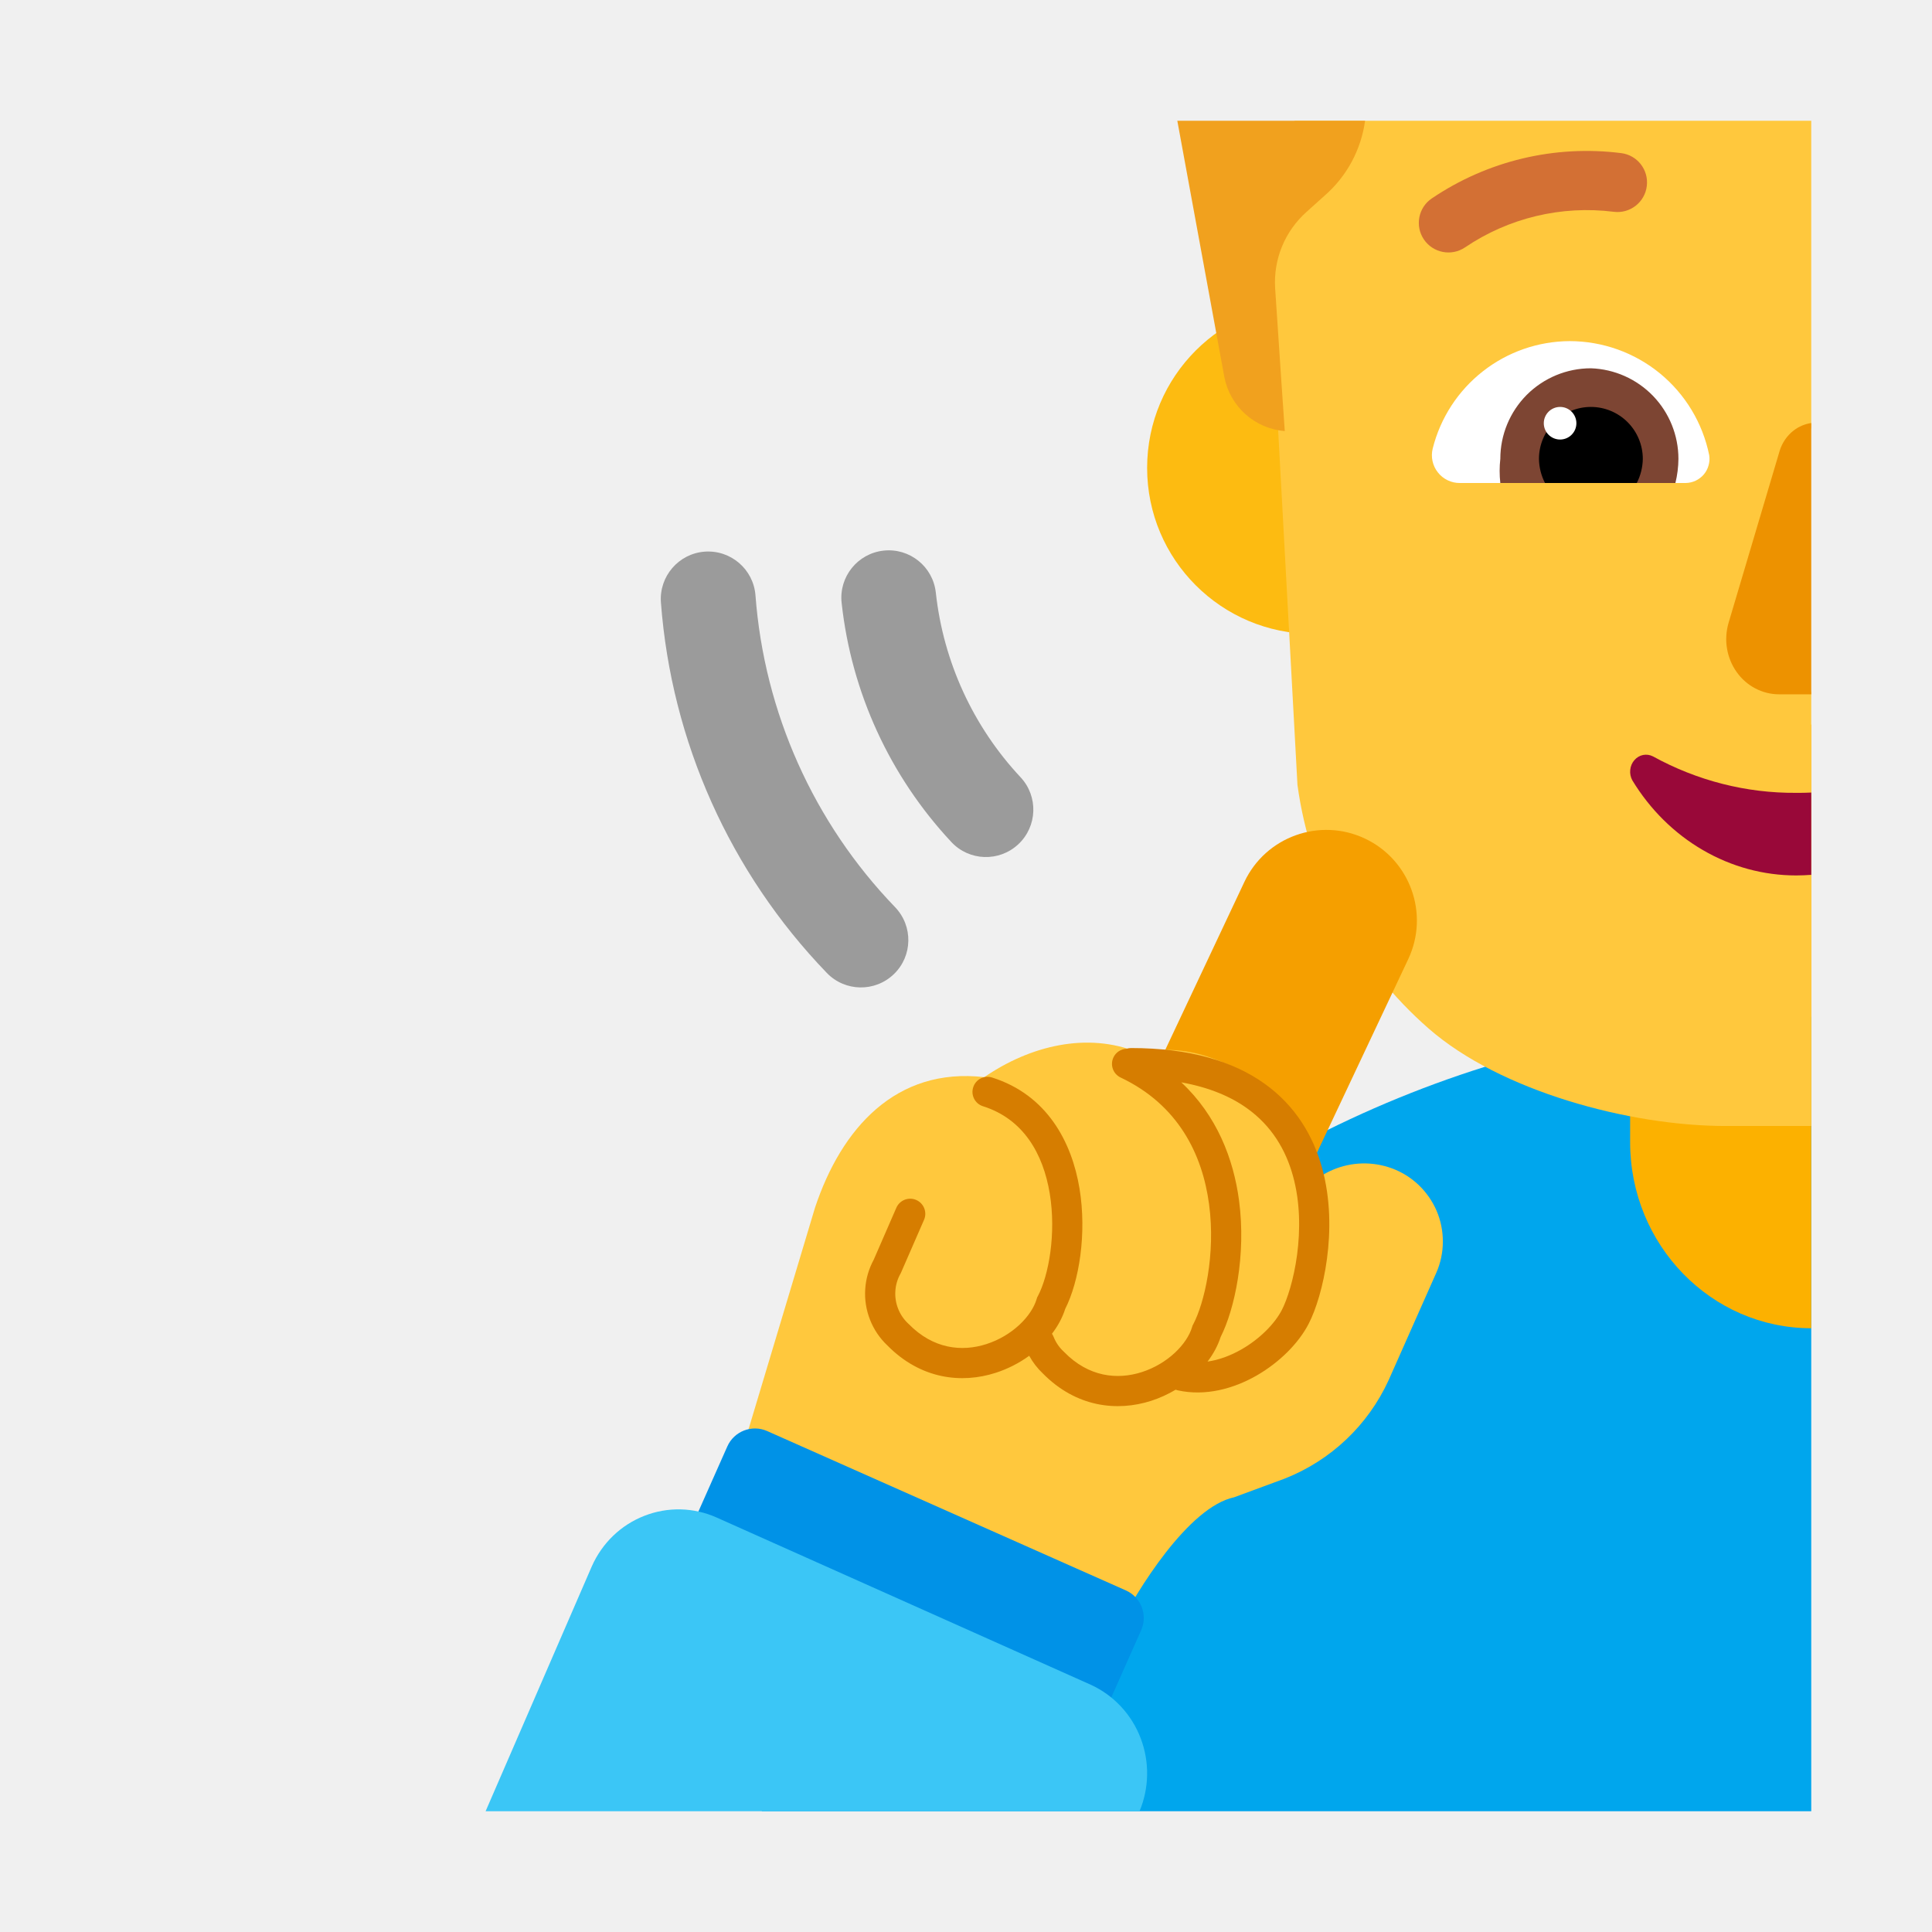
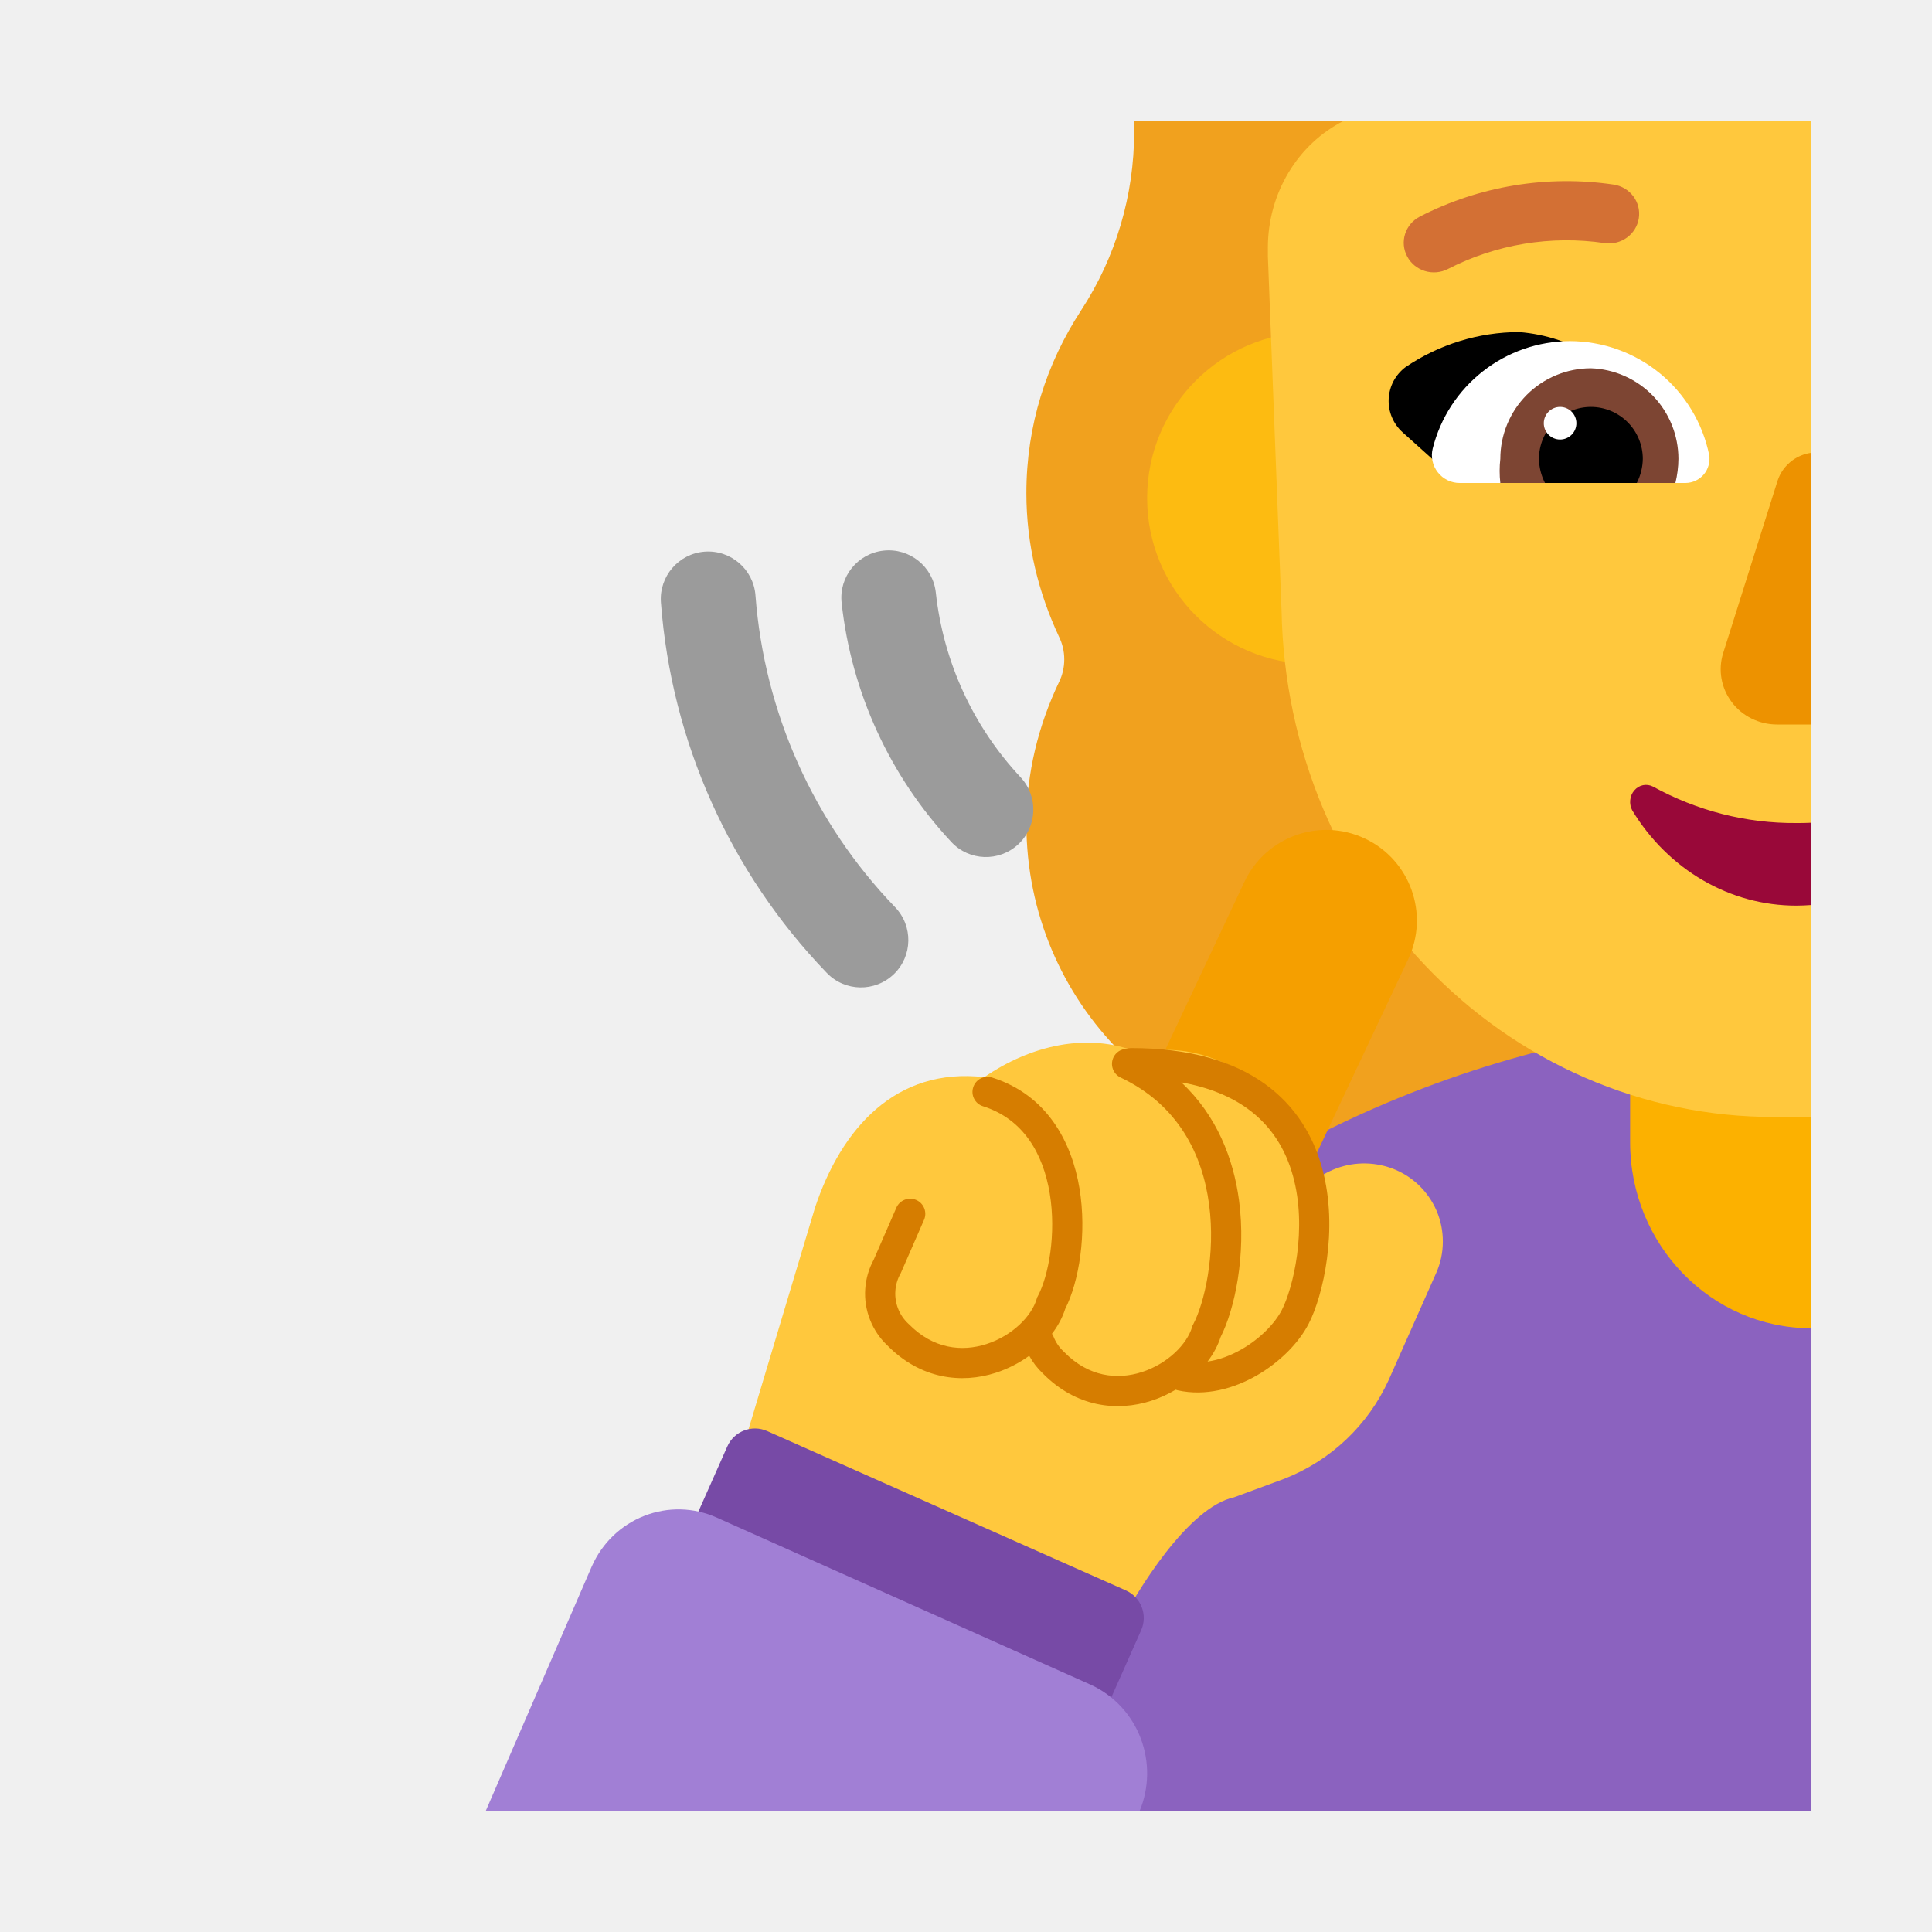
<svg xmlns="http://www.w3.org/2000/svg" viewBox="0 0 32 32" fill="none">
-   <path d="M30 16.84L30 30H12.617C13.464 26.999 15.082 24.241 17.344 22.019C20.722 18.701 25.266 16.842 30 16.84Z" fill="#00A6ED" />
-   <path d="M21.75 10.5C23.269 10.5 24.5 9.269 24.5 7.75C24.5 6.231 23.269 5 21.75 5C20.231 5 19 6.231 19 7.75C19 9.269 20.231 10.5 21.75 10.5Z" fill="#FDBB11" />
+   <path d="M18.788 2H30V19H22.357C19.392 19 17 16.608 17 13.643C17 12.8 17.202 12.009 17.539 11.301C17.657 11.065 17.657 10.779 17.539 10.543C17.202 9.819 17 9.027 17 8.168C17 7.042 17.335 6.016 17.906 5.142L17.91 5.135C18.482 4.259 18.785 3.232 18.785 2.187V2.17C18.785 2.113 18.786 2.057 18.788 2Z" fill="#F1A11E" />
+   <path d="M30 16.84L30 30H12.617C13.464 26.999 15.082 24.241 17.344 22.019C20.722 18.701 25.266 16.842 30 16.84Z" fill="#8B62BF" />
  <path d="M30 12C28.343 12 27 13.38 27 15.081V18.919C27 20.62 28.343 22 30 22V12Z" fill="#FCB100" />
-   <path d="M30 2H21.445C21 2.5 20.932 3.515 21 4L21.49 13C21.703 14.563 22.474 15.997 23.662 17.035C24.849 18.074 26.992 18.648 28.57 18.65H30V14.438L29.458 13.805L30 13.183V11.47L29.371 9.964L30 7.072V2Z" fill="#FFC83D" />
+   <path d="M21.75 11C23.269 11 24.5 9.769 24.5 8.25C24.5 6.731 23.269 5.5 21.75 5.5C20.231 5.5 19 6.731 19 8.25C19 9.769 20.231 11 21.75 11Z" fill="#FDBB11" />
+   <path d="M22.259 2C21.882 2.19 21.563 2.488 21.341 2.86C21.118 3.232 21 3.662 21 4.101V4.242L21.227 10.124C21.248 11.251 21.482 12.362 21.915 13.394C22.347 14.426 22.97 15.358 23.747 16.136C24.524 16.915 25.44 17.524 26.442 17.929C27.445 18.334 28.513 18.527 29.587 18.497H30V14.967L29.323 14.354L30 13.654V11.977L29.357 10.195L30 7.529V2H22.259Z" fill="#FFC83D" />
  <path d="M15.5 9.815C15.453 9.384 15.066 9.073 14.635 9.12C14.204 9.167 13.893 9.554 13.94 9.985C14.101 11.467 14.739 12.857 15.757 13.946C16.052 14.263 16.549 14.28 16.866 13.984C17.183 13.688 17.2 13.191 16.904 12.874C16.117 12.033 15.625 10.96 15.5 9.815Z" fill="#9B9B9B" />
  <path d="M12.513 9.861C12.48 9.429 12.103 9.105 11.671 9.137C11.239 9.17 10.915 9.547 10.947 9.979C11.12 12.282 12.092 14.452 13.695 16.115C13.996 16.427 14.492 16.436 14.805 16.135C15.117 15.835 15.126 15.338 14.825 15.025C13.476 13.626 12.659 11.799 12.513 9.861Z" fill="#9B9B9B" />
+   <path d="M27.321 6.87C27.1 6.483 26.788 6.155 26.411 5.916C26.035 5.678 25.605 5.535 25.161 5.5C24.49 5.502 23.836 5.704 23.281 6.08C23.198 6.142 23.13 6.221 23.081 6.313C23.033 6.404 23.006 6.505 23.001 6.608C22.996 6.711 23.014 6.814 23.054 6.91C23.094 7.005 23.154 7.091 23.231 7.16L24.021 7.87C25.141 7.48 26.191 7.21 27.321 6.87Z" fill="black" />
  <path d="M26 5.65C25.478 5.652 24.971 5.828 24.56 6.151C24.149 6.473 23.857 6.923 23.73 7.43C23.713 7.498 23.712 7.569 23.727 7.637C23.742 7.706 23.772 7.77 23.816 7.825C23.859 7.88 23.914 7.924 23.978 7.955C24.041 7.985 24.11 8.001 24.18 8H27.92C27.977 7.999 28.034 7.986 28.085 7.962C28.137 7.937 28.183 7.902 28.22 7.859C28.257 7.815 28.284 7.764 28.299 7.709C28.315 7.654 28.319 7.597 28.31 7.54C28.202 7.007 27.913 6.528 27.492 6.183C27.071 5.839 26.544 5.651 26 5.65V5.65Z" fill="white" />
  <path d="M26.35 6.1C25.952 6.1 25.571 6.258 25.289 6.539C25.008 6.821 24.85 7.202 24.85 7.6C24.835 7.733 24.835 7.867 24.85 8H27.75C27.782 7.869 27.799 7.735 27.8 7.6C27.8 7.211 27.649 6.837 27.379 6.557C27.108 6.277 26.739 6.113 26.35 6.1Z" fill="#7D4533" />
  <path d="M27.21 7.6C27.21 7.372 27.119 7.153 26.958 6.992C26.797 6.831 26.578 6.74 26.35 6.74C26.122 6.74 25.903 6.831 25.742 6.992C25.581 7.153 25.49 7.372 25.49 7.6C25.492 7.739 25.526 7.876 25.59 8H27.11C27.174 7.876 27.208 7.739 27.21 7.6V7.6Z" fill="black" />
  <path d="M25.84 7.28C25.989 7.28 26.11 7.159 26.11 7.01C26.11 6.861 25.989 6.74 25.84 6.74C25.691 6.74 25.57 6.861 25.57 7.01C25.57 7.159 25.691 7.28 25.84 7.28Z" fill="white" />
-   <path d="M26.729 3.508C25.863 3.399 24.987 3.609 24.265 4.098C24.04 4.249 23.736 4.19 23.584 3.966C23.433 3.742 23.491 3.437 23.716 3.286C24.635 2.664 25.75 2.397 26.851 2.536C27.12 2.569 27.31 2.814 27.276 3.083C27.243 3.351 26.998 3.542 26.729 3.508Z" fill="#D37034" />
-   <path d="M30 7.007C29.895 7.022 29.795 7.064 29.709 7.13C29.599 7.215 29.517 7.334 29.476 7.47L28.629 10.322C28.59 10.459 28.581 10.603 28.605 10.743C28.628 10.883 28.683 11.016 28.764 11.13C28.845 11.245 28.951 11.338 29.073 11.402C29.195 11.466 29.33 11.5 29.466 11.5H30V7.007Z" fill="#ED9200" />
-   <path d="M30 13.127C29.917 13.131 29.834 13.133 29.75 13.132C28.925 13.138 28.111 12.931 27.378 12.528C27.327 12.502 27.27 12.494 27.214 12.505C27.159 12.516 27.108 12.546 27.07 12.591C27.031 12.635 27.008 12.691 27.002 12.751C26.995 12.811 27.008 12.872 27.036 12.924C27.329 13.407 27.731 13.805 28.205 14.08C28.679 14.356 29.21 14.5 29.75 14.5C29.834 14.5 29.917 14.496 30 14.49V13.127Z" fill="#990839" />
+   <path d="M30 7.5C29.888 7.515 29.782 7.558 29.69 7.624C29.573 7.709 29.486 7.828 29.442 7.964L28.54 10.821C28.498 10.957 28.489 11.102 28.514 11.242C28.539 11.383 28.597 11.515 28.684 11.63C28.77 11.745 28.883 11.838 29.013 11.902C29.143 11.966 29.286 12 29.432 12H30V7.5Z" fill="#ED9200" />
+   <path d="M30 13.627C29.917 13.631 29.834 13.633 29.75 13.632C28.925 13.638 28.111 13.431 27.378 13.028C27.327 13.002 27.27 12.994 27.214 13.005C27.159 13.016 27.108 13.046 27.07 13.091C27.031 13.135 27.008 13.191 27.002 13.251C26.995 13.311 27.008 13.372 27.036 13.424C27.329 13.907 27.731 14.305 28.205 14.58C28.679 14.856 29.21 15 29.75 15C29.834 15 29.917 14.996 30 14.99V13.627Z" fill="#990839" />
  <path d="M20.611 14.607C20.964 13.858 21.858 13.536 22.607 13.889C23.356 14.242 23.678 15.136 23.325 15.886L21.193 20.409C20.84 21.158 19.947 21.479 19.197 21.126C18.448 20.773 18.126 19.88 18.48 19.13L20.611 14.607Z" fill="#F59F00" />
  <path d="M20 17.5C19.624 17.375 19.232 17.36 18.848 17.431C18.009 17.089 17.062 17.319 16.303 17.841C14.835 17.672 13.935 18.695 13.5 20L12 25L15.585 26C15.611 25.938 15.636 25.875 15.659 25.811L18.5 27C18.833 26.333 19.688 24.96 20.44 24.8L21.28 24.49C22.043 24.189 22.659 23.605 23 22.86L23.79 21.08C23.861 20.919 23.898 20.744 23.898 20.568C23.899 20.392 23.864 20.217 23.795 20.055C23.725 19.893 23.623 19.747 23.495 19.625C23.367 19.504 23.216 19.41 23.05 19.35C22.733 19.235 22.385 19.244 22.075 19.376C21.996 19.41 21.921 19.45 21.851 19.498C21.72 18.699 21.231 17.91 20 17.5Z" fill="#FFC83D" />
-   <path d="M18.647 26.342L12.707 23.703C12.455 23.591 12.159 23.705 12.047 23.957L11.43 25.346C11.318 25.598 11.432 25.894 11.684 26.006L17.624 28.645C17.877 28.757 18.172 28.643 18.284 28.391L18.901 27.002C19.013 26.749 18.9 26.454 18.647 26.342Z" fill="#0092E7" />
-   <path d="M18.874 30H8.043L9.802 25.944C9.972 25.559 10.284 25.258 10.672 25.107C11.059 24.955 11.49 24.965 11.87 25.135L18.074 27.908C18.451 28.083 18.746 28.401 18.894 28.793C19.042 29.183 19.035 29.616 18.874 30Z" fill="#3BC6F6" />
-   <path d="M19.5 2L20.28 6.25C20.327 6.487 20.45 6.702 20.631 6.863C20.811 7.023 21.039 7.121 21.28 7.14C21.28 7.14 21.18 5.7 21.12 4.77C21.106 4.534 21.145 4.298 21.235 4.08C21.325 3.862 21.464 3.667 21.64 3.51L21.94 3.24C22.306 2.922 22.544 2.481 22.61 2H19.5Z" fill="#F1A11E" />
+   <path d="M18.647 26.342L12.707 23.703C12.455 23.591 12.159 23.705 12.047 23.957L11.43 25.346C11.318 25.598 11.432 25.894 11.684 26.006L17.624 28.645C17.877 28.757 18.172 28.643 18.284 28.391L18.901 27.002C19.013 26.749 18.9 26.454 18.647 26.342Z" fill="#774AA6" />
+   <path d="M18.874 30H8.043L9.802 25.944C9.972 25.559 10.284 25.258 10.672 25.107C11.059 24.955 11.49 24.965 11.87 25.135L18.074 27.908C18.451 28.083 18.746 28.401 18.894 28.793C19.042 29.183 19.035 29.616 18.874 30Z" fill="#A17FD5" />
+   <path d="M26.576 4.026C25.687 3.895 24.779 4.046 23.983 4.455C23.738 4.581 23.436 4.489 23.308 4.249C23.179 4.01 23.273 3.713 23.518 3.587C24.502 3.081 25.625 2.895 26.724 3.057C26.997 3.097 27.185 3.346 27.144 3.614C27.103 3.882 26.849 4.066 26.576 4.026Z" fill="#D37034" />
  <path d="M19.472 23.018C19.345 23.094 19.208 23.156 19.067 23.202C18.503 23.383 17.825 23.31 17.272 22.748C17.182 22.663 17.106 22.564 17.047 22.456C16.88 22.577 16.691 22.674 16.492 22.738C15.928 22.92 15.25 22.846 14.697 22.284C14.572 22.166 14.474 22.021 14.411 21.861C14.347 21.699 14.319 21.524 14.331 21.35C14.342 21.18 14.39 21.015 14.471 20.866L14.846 20.005C14.901 19.878 15.049 19.82 15.175 19.875C15.302 19.93 15.36 20.078 15.305 20.204L14.92 21.087L14.914 21.098C14.865 21.185 14.836 21.283 14.83 21.383C14.823 21.483 14.839 21.584 14.876 21.677C14.912 21.77 14.97 21.854 15.043 21.923L15.051 21.93C15.456 22.344 15.931 22.394 16.339 22.262C16.765 22.125 17.086 21.802 17.171 21.514L17.178 21.49L17.19 21.468C17.369 21.129 17.497 20.436 17.387 19.767C17.277 19.105 16.949 18.534 16.282 18.323C16.15 18.282 16.077 18.141 16.119 18.01C16.16 17.878 16.301 17.805 16.432 17.847C17.346 18.136 17.753 18.919 17.88 19.685C18.003 20.431 17.874 21.225 17.643 21.68C17.597 21.824 17.522 21.963 17.424 22.091C17.434 22.106 17.443 22.123 17.45 22.14C17.487 22.234 17.544 22.318 17.618 22.386L17.626 22.394C18.03 22.808 18.505 22.857 18.913 22.726C19.34 22.588 19.661 22.265 19.746 21.977L19.753 21.954L19.765 21.932C19.946 21.587 20.138 20.783 20.026 19.946C19.916 19.122 19.518 18.301 18.561 17.847C18.436 17.788 18.383 17.639 18.442 17.514C18.483 17.427 18.568 17.375 18.658 17.371C18.682 17.363 18.708 17.359 18.734 17.359C19.709 17.359 20.429 17.58 20.945 17.949C21.463 18.319 21.753 18.822 21.897 19.341C22.04 19.858 22.04 20.393 21.979 20.848C21.919 21.301 21.796 21.694 21.675 21.927C21.509 22.249 21.19 22.567 20.814 22.783C20.437 22.999 19.969 23.131 19.506 23.028C19.494 23.025 19.483 23.022 19.472 23.018ZM19.566 17.927C20.155 18.477 20.43 19.193 20.522 19.88C20.644 20.794 20.448 21.69 20.218 22.144C20.172 22.286 20.098 22.424 20.001 22.552C20.191 22.525 20.383 22.453 20.565 22.349C20.873 22.172 21.117 21.919 21.231 21.698C21.319 21.528 21.429 21.194 21.484 20.782C21.538 20.373 21.536 19.909 21.415 19.475C21.296 19.045 21.063 18.648 20.654 18.356C20.386 18.164 20.032 18.011 19.566 17.927Z" fill="#D67D00" />
</svg>
